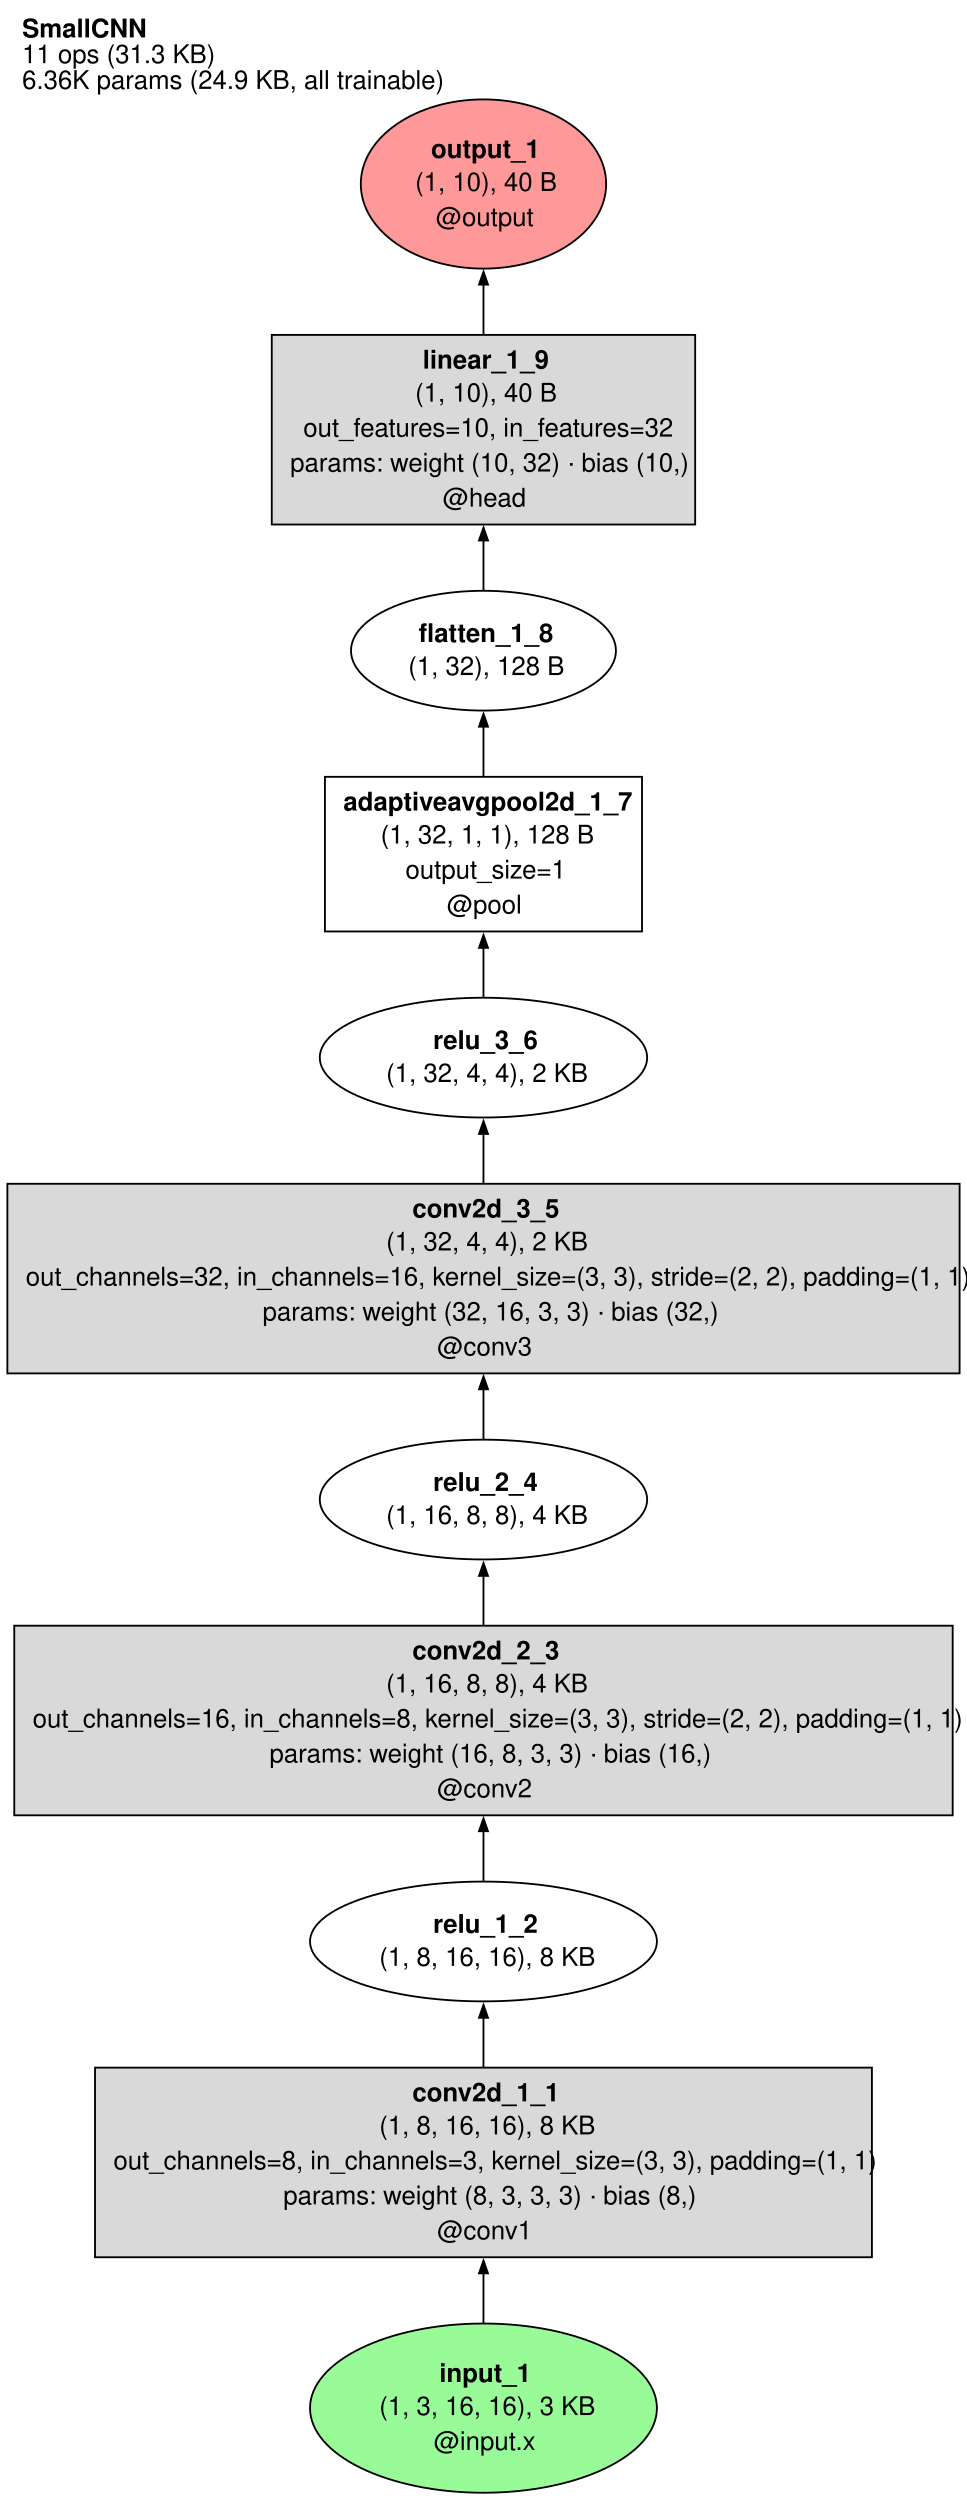
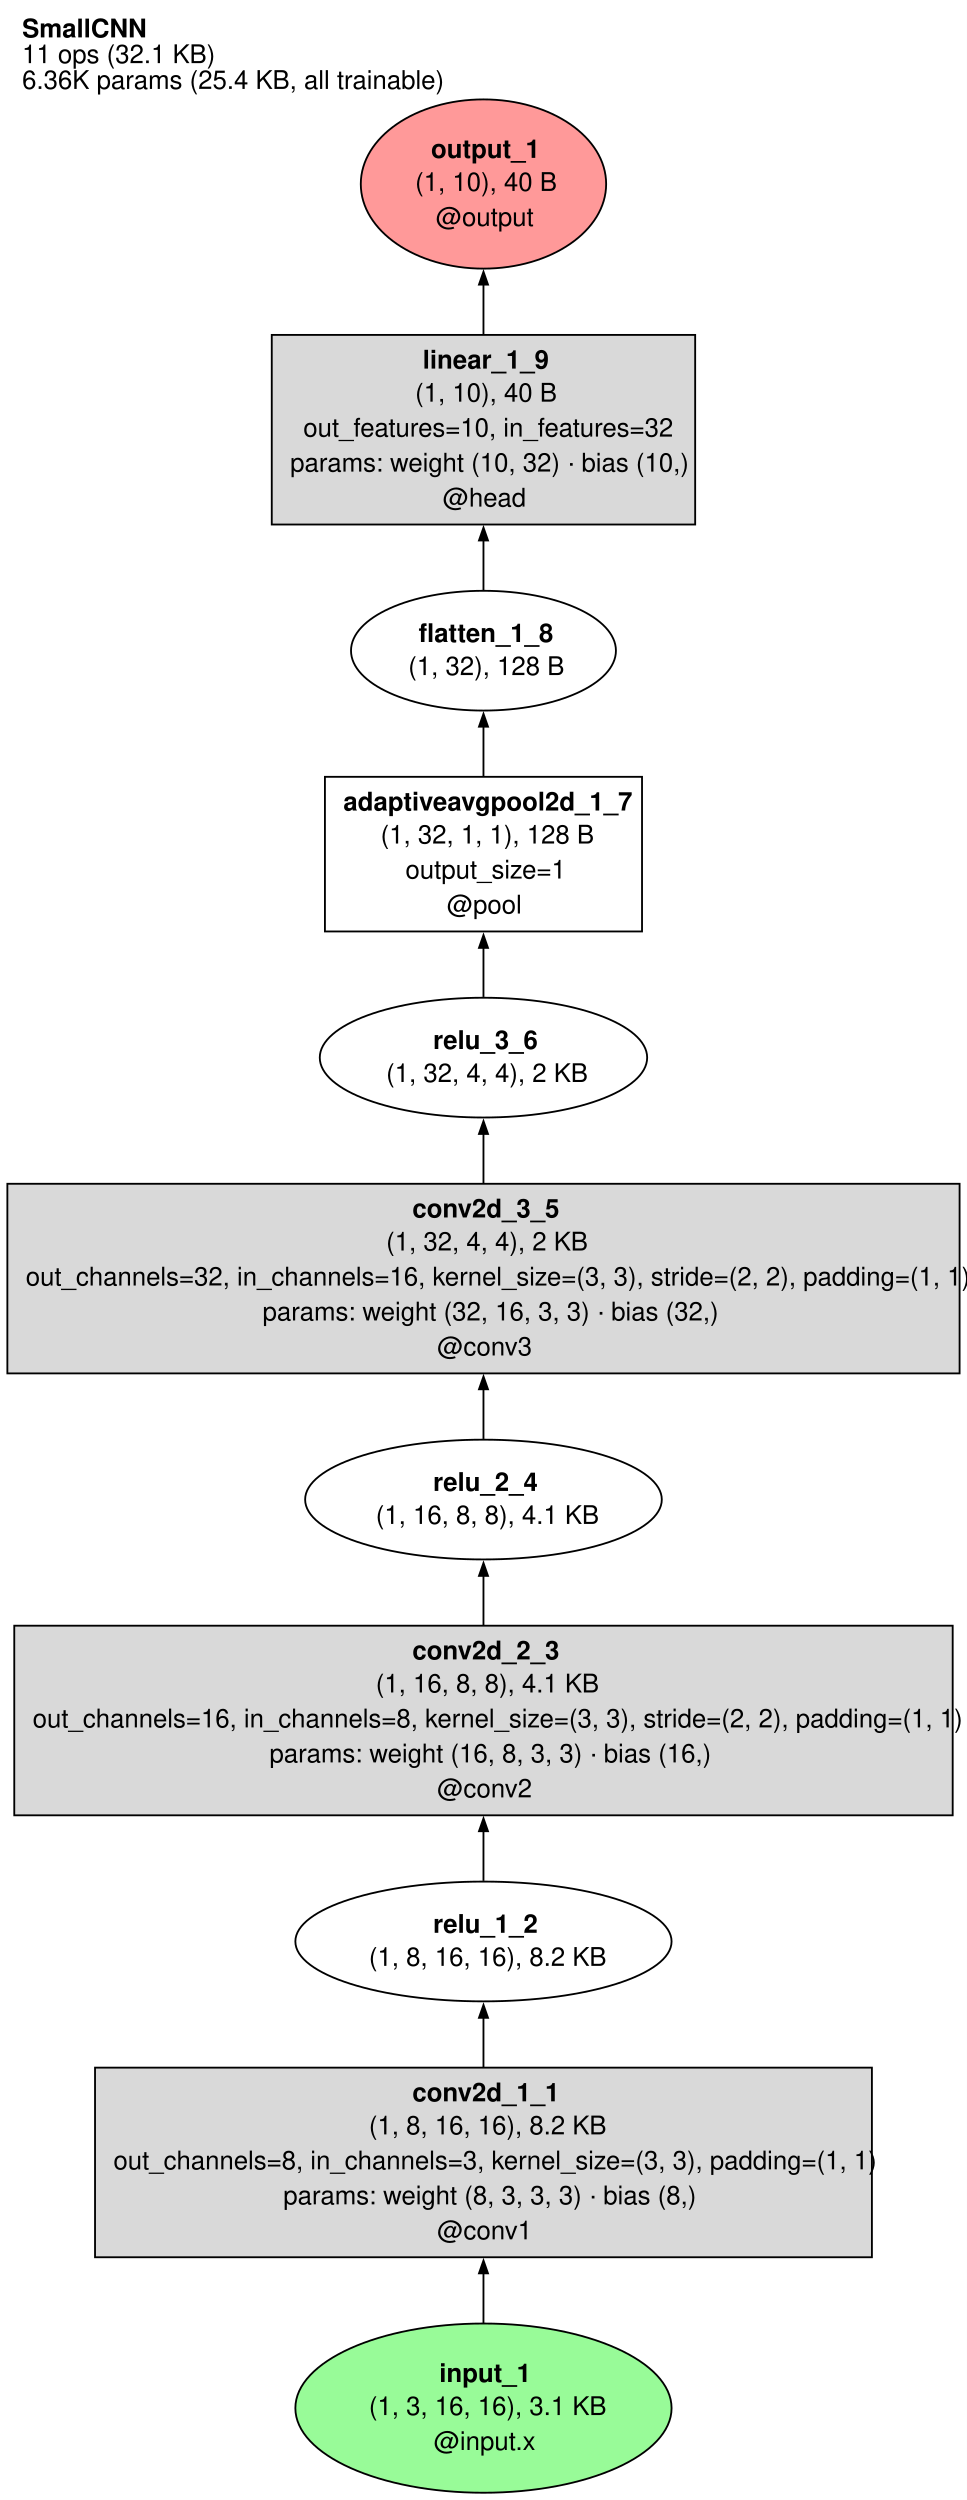
<svg xmlns="http://www.w3.org/2000/svg" width="525pt" height="1358pt" viewBox="0.00 0.00 525.00 1358.00">
  <g id="graph0" class="graph" transform="scale(1 1) rotate(0) translate(4 1354.06)">
    <polygon fill="white" stroke="none" points="-4,4 -4,-1354.06 521.25,-1354.06 521.25,4 -4,4" />
    <text xml:space="preserve" text-anchor="start" x="8" y="-1333.76" font-family="Helvetica,sans-Serif" font-weight="bold" font-size="14.00">SmallCNN</text>
-     <text xml:space="preserve" text-anchor="start" x="8" y="-1319.76" font-family="Helvetica,sans-Serif" font-size="14.00">11 ops (31.3 KB)</text>
-     <text xml:space="preserve" text-anchor="start" x="8" y="-1305.76" font-family="Helvetica,sans-Serif" font-size="14.00">6.36K params (24.9 KB, all trainable)</text>
+     <text xml:space="preserve" text-anchor="start" x="8" y="-1319.76" font-family="Helvetica,sans-Serif" font-size="14.00">11 ops (32.1 KB)</text>
+     <text xml:space="preserve" text-anchor="start" x="8" y="-1305.76" font-family="Helvetica,sans-Serif" font-size="14.00">6.36K params (25.4 KB, all trainable)</text>
    <g id="node1" class="node">
-       <ellipse fill="#98fb98" stroke="black" cx="258.62" cy="-45.96" rx="94.22" ry="45.96" />
+       <ellipse fill="#98fb98" stroke="black" cx="258.62" cy="-45.96" rx="102.18" ry="45.96" />
      <text xml:space="preserve" text-anchor="start" x="234.62" y="-60.16" font-family="Helvetica,sans-Serif" font-weight="bold" font-size="14.00">input_1</text>
-       <text xml:space="preserve" text-anchor="start" x="202" y="-42.21" font-family="Helvetica,sans-Serif" font-size="14.00">(1, 3, 16, 16), 3 KB</text>
+       <text xml:space="preserve" text-anchor="start" x="196.38" y="-42.21" font-family="Helvetica,sans-Serif" font-size="14.00">(1, 3, 16, 16), 3.1 KB</text>
      <text xml:space="preserve" text-anchor="start" x="231.62" y="-23.21" font-family="Helvetica,sans-Serif" font-size="14.00">@input.x</text>
    </g>
    <g id="node2" class="node">
      <polygon fill="#d9d9d9" stroke="black" points="469.62,-230.92 47.62,-230.92 47.62,-127.92 469.62,-127.92 469.62,-230.92" />
      <text xml:space="preserve" text-anchor="start" x="220" y="-212.62" font-family="Helvetica,sans-Serif" font-weight="bold" font-size="14.00">conv2d_1_1</text>
-       <text xml:space="preserve" text-anchor="start" x="202" y="-194.67" font-family="Helvetica,sans-Serif" font-size="14.00">(1, 8, 16, 16), 8 KB</text>
+       <text xml:space="preserve" text-anchor="start" x="196.38" y="-194.67" font-family="Helvetica,sans-Serif" font-size="14.00">(1, 8, 16, 16), 8.2 KB</text>
      <text xml:space="preserve" text-anchor="start" x="57.62" y="-175.67" font-family="Helvetica,sans-Serif" font-size="14.00">out_channels=8, in_channels=3, kernel_size=(3, 3), padding=(1, 1)</text>
      <text xml:space="preserve" text-anchor="start" x="149.88" y="-156.67" font-family="Helvetica,sans-Serif" font-size="14.00">params: weight (8, 3, 3, 3) · bias (8,)</text>
      <text xml:space="preserve" text-anchor="start" x="233.5" y="-137.67" font-family="Helvetica,sans-Serif" font-size="14.00">@conv1</text>
    </g>
    <g id="edge1" class="edge">
      <path fill="none" stroke="black" d="M258.62,-92.2C258.62,-100.96 258.62,-110.26 258.62,-119.38" />
      <polygon fill="black" stroke="black" points="256.18,-119.17 258.63,-126.17 261.08,-119.17 256.18,-119.17" />
    </g>
    <g id="node3" class="node">
-       <ellipse fill="white" stroke="black" cx="258.62" cy="-299.45" rx="94.22" ry="32.53" />
+       <ellipse fill="white" stroke="black" cx="258.62" cy="-299.45" rx="102.18" ry="32.53" />
      <text xml:space="preserve" text-anchor="start" x="231.25" y="-304.15" font-family="Helvetica,sans-Serif" font-weight="bold" font-size="14.00">relu_1_2</text>
-       <text xml:space="preserve" text-anchor="start" x="202" y="-286.2" font-family="Helvetica,sans-Serif" font-size="14.00">(1, 8, 16, 16), 8 KB</text>
+       <text xml:space="preserve" text-anchor="start" x="196.38" y="-286.2" font-family="Helvetica,sans-Serif" font-size="14.00">(1, 8, 16, 16), 8.2 KB</text>
    </g>
    <g id="edge2" class="edge">
      <path fill="none" stroke="black" d="M258.62,-231.16C258.62,-240.16 258.62,-249.42 258.62,-258.08" />
      <polygon fill="black" stroke="black" points="256.18,-258 258.63,-265 261.08,-258 256.18,-258" />
    </g>
    <g id="node4" class="node">
      <polygon fill="#d9d9d9" stroke="black" points="513.5,-470.98 3.75,-470.98 3.75,-367.98 513.5,-367.98 513.5,-470.98" />
      <text xml:space="preserve" text-anchor="start" x="220" y="-452.68" font-family="Helvetica,sans-Serif" font-weight="bold" font-size="14.00">conv2d_2_3</text>
-       <text xml:space="preserve" text-anchor="start" x="205.75" y="-434.73" font-family="Helvetica,sans-Serif" font-size="14.00">(1, 16, 8, 8), 4 KB</text>
+       <text xml:space="preserve" text-anchor="start" x="200.12" y="-434.73" font-family="Helvetica,sans-Serif" font-size="14.00">(1, 16, 8, 8), 4.1 KB</text>
      <text xml:space="preserve" text-anchor="start" x="13.75" y="-415.73" font-family="Helvetica,sans-Serif" font-size="14.00">out_channels=16, in_channels=8, kernel_size=(3, 3), stride=(2, 2), padding=(1, 1)</text>
      <text xml:space="preserve" text-anchor="start" x="142.38" y="-396.73" font-family="Helvetica,sans-Serif" font-size="14.00">params: weight (16, 8, 3, 3) · bias (16,)</text>
      <text xml:space="preserve" text-anchor="start" x="233.5" y="-377.73" font-family="Helvetica,sans-Serif" font-size="14.00">@conv2</text>
    </g>
    <g id="edge3" class="edge">
      <path fill="none" stroke="black" d="M258.62,-332.39C258.62,-340.75 258.62,-350.04 258.62,-359.34" />
      <polygon fill="black" stroke="black" points="256.18,-359.33 258.63,-366.33 261.08,-359.33 256.18,-359.33" />
    </g>
    <g id="node5" class="node">
-       <ellipse fill="white" stroke="black" cx="258.62" cy="-539.5" rx="88.92" ry="32.53" />
+       <ellipse fill="white" stroke="black" cx="258.62" cy="-539.5" rx="96.87" ry="32.53" />
      <text xml:space="preserve" text-anchor="start" x="231.25" y="-544.2" font-family="Helvetica,sans-Serif" font-weight="bold" font-size="14.00">relu_2_4</text>
-       <text xml:space="preserve" text-anchor="start" x="205.75" y="-526.25" font-family="Helvetica,sans-Serif" font-size="14.00">(1, 16, 8, 8), 4 KB</text>
+       <text xml:space="preserve" text-anchor="start" x="200.12" y="-526.25" font-family="Helvetica,sans-Serif" font-size="14.00">(1, 16, 8, 8), 4.1 KB</text>
    </g>
    <g id="edge4" class="edge">
      <path fill="none" stroke="black" d="M258.62,-471.22C258.62,-480.21 258.62,-489.47 258.62,-498.13" />
      <polygon fill="black" stroke="black" points="256.18,-498.05 258.63,-505.05 261.08,-498.05 256.18,-498.05" />
    </g>
    <g id="node6" class="node">
      <polygon fill="#d9d9d9" stroke="black" points="517.25,-711.03 0,-711.03 0,-608.03 517.25,-608.03 517.25,-711.03" />
      <text xml:space="preserve" text-anchor="start" x="220" y="-692.73" font-family="Helvetica,sans-Serif" font-weight="bold" font-size="14.00">conv2d_3_5</text>
      <text xml:space="preserve" text-anchor="start" x="205.75" y="-674.78" font-family="Helvetica,sans-Serif" font-size="14.00">(1, 32, 4, 4), 2 KB</text>
      <text xml:space="preserve" text-anchor="start" x="10" y="-655.78" font-family="Helvetica,sans-Serif" font-size="14.00">out_channels=32, in_channels=16, kernel_size=(3, 3), stride=(2, 2), padding=(1, 1)</text>
      <text xml:space="preserve" text-anchor="start" x="138.62" y="-636.78" font-family="Helvetica,sans-Serif" font-size="14.00">params: weight (32, 16, 3, 3) · bias (32,)</text>
      <text xml:space="preserve" text-anchor="start" x="233.5" y="-617.78" font-family="Helvetica,sans-Serif" font-size="14.00">@conv3</text>
    </g>
    <g id="edge5" class="edge">
      <path fill="none" stroke="black" d="M258.62,-572.44C258.62,-580.81 258.62,-590.1 258.62,-599.39" />
      <polygon fill="black" stroke="black" points="256.18,-599.39 258.63,-606.39 261.08,-599.39 256.18,-599.39" />
    </g>
    <g id="node7" class="node">
      <ellipse fill="white" stroke="black" cx="258.62" cy="-779.56" rx="88.92" ry="32.53" />
      <text xml:space="preserve" text-anchor="start" x="231.25" y="-784.26" font-family="Helvetica,sans-Serif" font-weight="bold" font-size="14.00">relu_3_6</text>
      <text xml:space="preserve" text-anchor="start" x="205.75" y="-766.31" font-family="Helvetica,sans-Serif" font-size="14.00">(1, 32, 4, 4), 2 KB</text>
    </g>
    <g id="edge6" class="edge">
      <path fill="none" stroke="black" d="M258.62,-711.27C258.62,-720.27 258.62,-729.53 258.62,-738.19" />
      <polygon fill="black" stroke="black" points="256.18,-738.11 258.63,-745.11 261.08,-738.11 256.18,-738.11" />
    </g>
    <g id="node8" class="node">
      <polygon fill="white" stroke="black" points="344.75,-932.09 172.5,-932.09 172.5,-848.09 344.75,-848.09 344.75,-932.09" />
      <text xml:space="preserve" text-anchor="start" x="182.5" y="-913.79" font-family="Helvetica,sans-Serif" font-weight="bold" font-size="14.00">adaptiveavgpool2d_1_7</text>
      <text xml:space="preserve" text-anchor="start" x="202.75" y="-895.84" font-family="Helvetica,sans-Serif" font-size="14.00">(1, 32, 1, 1), 128 B</text>
      <text xml:space="preserve" text-anchor="start" x="216.25" y="-876.84" font-family="Helvetica,sans-Serif" font-size="14.00">output_size=1</text>
      <text xml:space="preserve" text-anchor="start" x="238.75" y="-857.84" font-family="Helvetica,sans-Serif" font-size="14.00">@pool</text>
    </g>
    <g id="edge7" class="edge">
      <path fill="none" stroke="black" d="M258.62,-812.53C258.62,-820.96 258.62,-830.25 258.62,-839.37" />
      <polygon fill="black" stroke="black" points="256.18,-839.16 258.63,-846.16 261.08,-839.16 256.18,-839.16" />
    </g>
    <g id="node9" class="node">
      <ellipse fill="white" stroke="black" cx="258.62" cy="-1000.61" rx="71.95" ry="32.53" />
      <text xml:space="preserve" text-anchor="start" x="223.38" y="-1005.31" font-family="Helvetica,sans-Serif" font-weight="bold" font-size="14.00">flatten_1_8</text>
      <text xml:space="preserve" text-anchor="start" x="217.75" y="-987.36" font-family="Helvetica,sans-Serif" font-size="14.00">(1, 32), 128 B</text>
    </g>
    <g id="edge8" class="edge">
      <path fill="none" stroke="black" d="M258.62,-932.42C258.62,-941.32 258.62,-950.71 258.62,-959.56" />
      <polygon fill="black" stroke="black" points="256.18,-959.33 258.63,-966.33 261.08,-959.33 256.18,-959.33" />
    </g>
    <g id="node10" class="node">
      <polygon fill="#d9d9d9" stroke="black" points="373.62,-1172.14 143.62,-1172.14 143.62,-1069.14 373.62,-1069.14 373.62,-1172.14" />
      <text xml:space="preserve" text-anchor="start" x="225.62" y="-1153.84" font-family="Helvetica,sans-Serif" font-weight="bold" font-size="14.00">linear_1_9</text>
      <text xml:space="preserve" text-anchor="start" x="221.5" y="-1135.89" font-family="Helvetica,sans-Serif" font-size="14.00">(1, 10), 40 B</text>
      <text xml:space="preserve" text-anchor="start" x="160.75" y="-1116.89" font-family="Helvetica,sans-Serif" font-size="14.00">out_features=10, in_features=32</text>
      <text xml:space="preserve" text-anchor="start" x="153.62" y="-1097.89" font-family="Helvetica,sans-Serif" font-size="14.00">params: weight (10, 32) · bias (10,)</text>
      <text xml:space="preserve" text-anchor="start" x="236.5" y="-1078.89" font-family="Helvetica,sans-Serif" font-size="14.00">@head</text>
    </g>
    <g id="edge9" class="edge">
      <path fill="none" stroke="black" d="M258.62,-1033.55C258.62,-1041.92 258.62,-1051.2 258.62,-1060.5" />
      <polygon fill="black" stroke="black" points="256.18,-1060.49 258.63,-1067.49 261.08,-1060.49 256.18,-1060.49" />
    </g>
    <g id="node11" class="node">
      <ellipse fill="#ff9999" stroke="black" cx="258.62" cy="-1254.1" rx="66.64" ry="45.96" />
      <text xml:space="preserve" text-anchor="start" x="230.12" y="-1268.3" font-family="Helvetica,sans-Serif" font-weight="bold" font-size="14.00">output_1</text>
      <text xml:space="preserve" text-anchor="start" x="221.5" y="-1250.35" font-family="Helvetica,sans-Serif" font-size="14.00">(1, 10), 40 B</text>
      <text xml:space="preserve" text-anchor="start" x="232.75" y="-1231.35" font-family="Helvetica,sans-Serif" font-size="14.00">@output</text>
    </g>
    <g id="edge10" class="edge">
      <path fill="none" stroke="black" d="M258.62,-1172.47C258.62,-1181.34 258.62,-1190.59 258.62,-1199.53" />
      <polygon fill="black" stroke="black" points="256.18,-1199.47 258.63,-1206.47 261.08,-1199.47 256.18,-1199.47" />
    </g>
  </g>
</svg>
